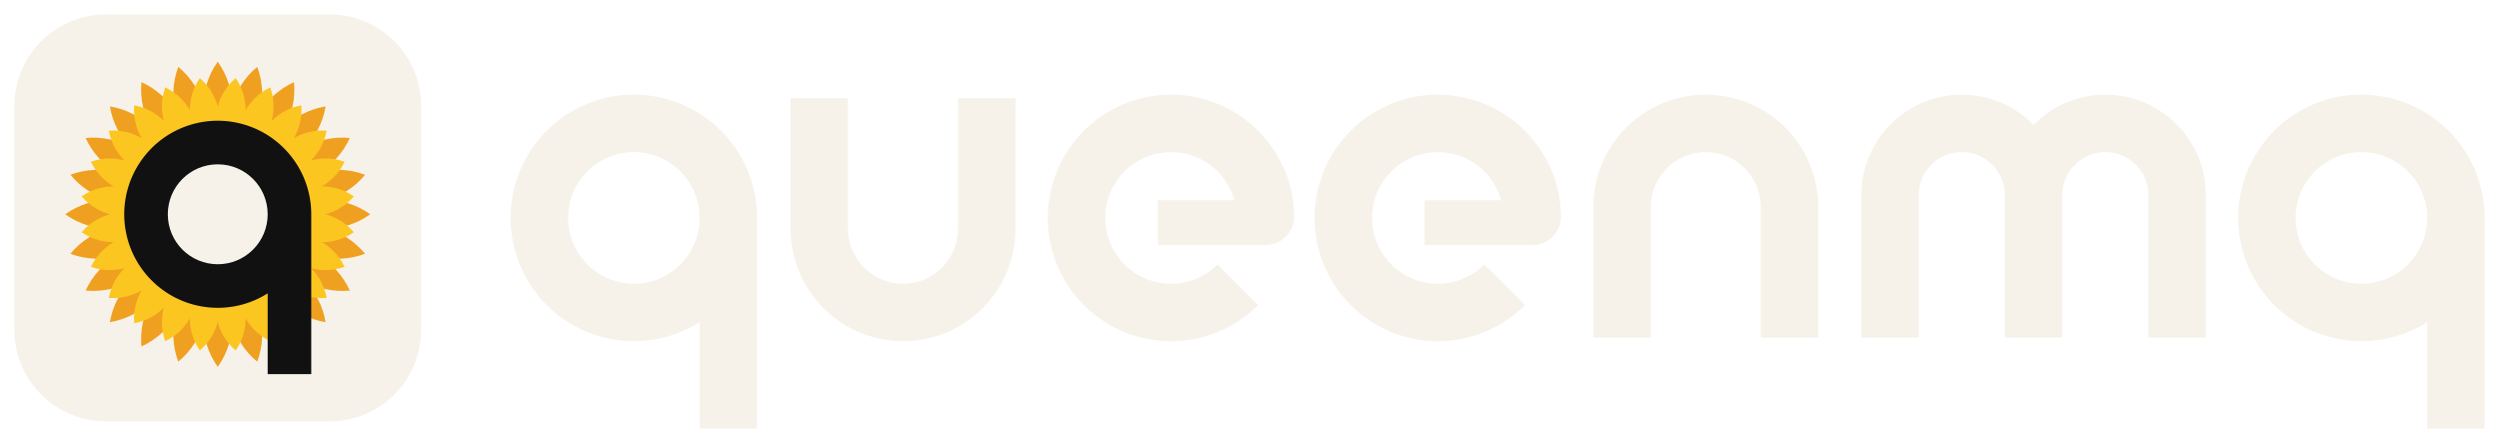
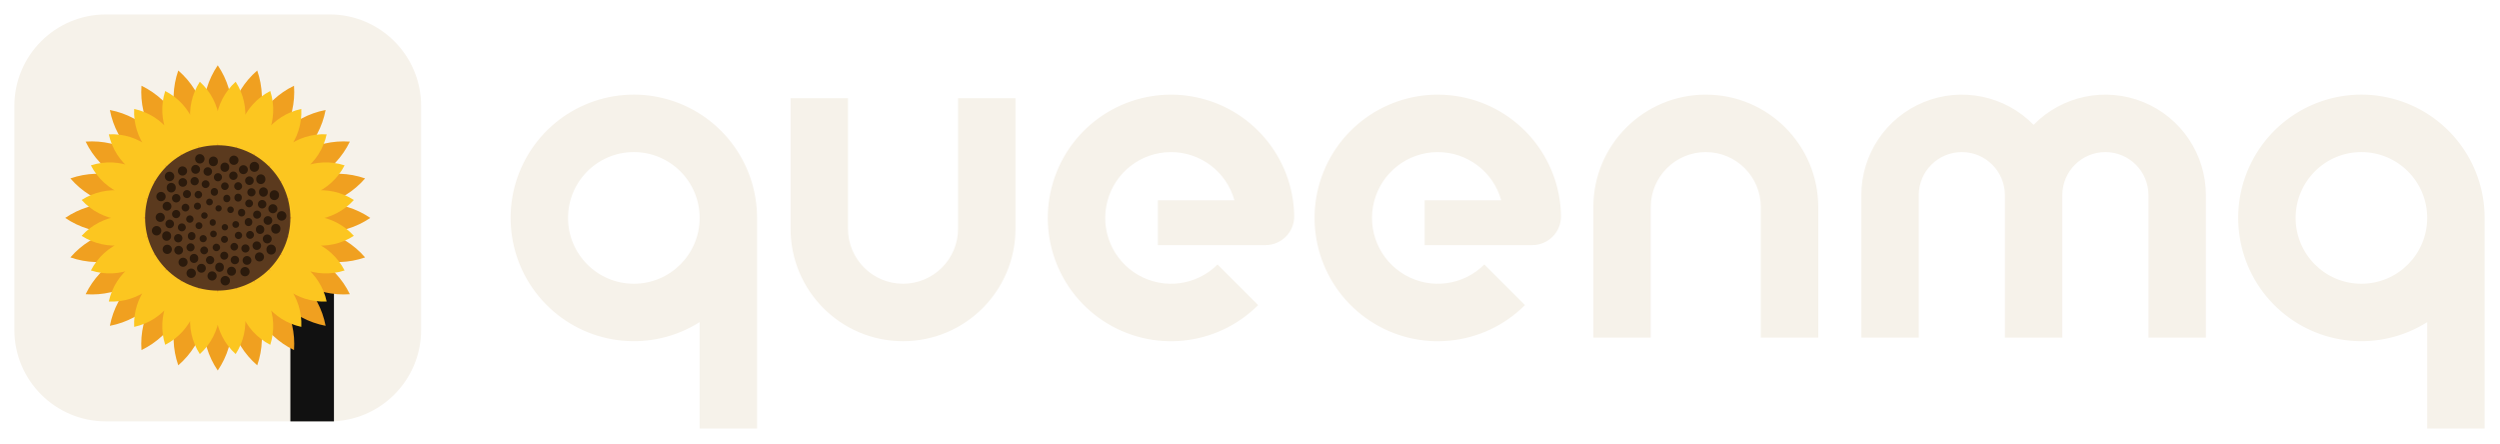
<svg xmlns="http://www.w3.org/2000/svg" viewBox="-6 -141 1044.4 185" width="1044" height="185">
-   <g id="icon" transform="translate(0,-135) scale(0.75893) translate(60.5,160)">
-     <rect x="-60.5" y="-160" width="224" height="224" rx="50.4" fill="#f6f2ea" />
-     <g id="petals-back" fill="#f0a020">
-       <path d="M51.5,-16A43.06,43.06 0 0 1 51.5,34A43.06,43.06 0 0 1 51.5,-16ZM42.7,-17.16A43.06,43.06 0 0 1 29.76,31.14A43.06,43.06 0 0 1 42.7,-17.16ZM34.5,-20.56A43.06,43.06 0 0 1 9.5,22.75A43.06,43.06 0 0 1 34.5,-20.56ZM27.46,-25.96A43.06,43.06 0 0 1 -7.9,9.4A43.06,43.06 0 0 1 27.46,-25.96ZM22.06,-33A43.06,43.06 0 0 1 -21.25,-8A43.06,43.06 0 0 1 22.06,-33ZM18.66,-41.2A43.06,43.06 0 0 1 -29.64,-28.26A43.06,43.06 0 0 1 18.66,-41.2ZM17.5,-50A43.06,43.06 0 0 1 -32.5,-50A43.06,43.06 0 0 1 17.5,-50ZM18.66,-58.8A43.06,43.06 0 0 1 -29.64,-71.74A43.06,43.06 0 0 1 18.66,-58.8ZM22.06,-67A43.06,43.06 0 0 1 -21.25,-92A43.06,43.06 0 0 1 22.06,-67ZM27.46,-74.04A43.06,43.06 0 0 1 -7.9,-109.4A43.06,43.06 0 0 1 27.46,-74.04ZM34.5,-79.44A43.06,43.06 0 0 1 9.5,-122.75A43.06,43.06 0 0 1 34.5,-79.44ZM42.7,-82.84A43.06,43.06 0 0 1 29.76,-131.14A43.06,43.06 0 0 1 42.7,-82.84ZM51.5,-84A43.06,43.06 0 0 1 51.5,-134A43.06,43.06 0 0 1 51.5,-84ZM60.3,-82.84A43.06,43.06 0 0 1 73.24,-131.14A43.06,43.06 0 0 1 60.3,-82.84ZM68.5,-79.44A43.06,43.06 0 0 1 93.5,-122.75A43.06,43.06 0 0 1 68.5,-79.44ZM75.54,-74.04A43.06,43.06 0 0 1 110.9,-109.4A43.06,43.06 0 0 1 75.54,-74.04ZM80.94,-67A43.06,43.06 0 0 1 124.25,-92A43.06,43.06 0 0 1 80.94,-67ZM84.34,-58.8A43.06,43.06 0 0 1 132.64,-71.74A43.06,43.06 0 0 1 84.34,-58.8ZM85.5,-50A43.06,43.06 0 0 1 135.5,-50A43.06,43.06 0 0 1 85.5,-50ZM84.34,-41.2A43.06,43.06 0 0 1 132.64,-28.26A43.06,43.06 0 0 1 84.34,-41.2ZM80.94,-33A43.06,43.06 0 0 1 124.25,-8A43.06,43.06 0 0 1 80.94,-33ZM75.54,-25.96A43.06,43.06 0 0 1 110.9,9.4A43.06,43.06 0 0 1 75.54,-25.96ZM68.5,-20.56A43.06,43.06 0 0 1 93.5,22.75A43.06,43.06 0 0 1 68.5,-20.56ZM60.3,-17.16A43.06,43.06 0 0 1 73.24,31.14A43.06,43.06 0 0 1 60.3,-17.16Z" />
-     </g>
-     <g id="petals-front" fill="#fcc620">
-       <path d="M47.06,-16.29A31.04,31.04 0 0 1 41.63,24.95A31.04,31.04 0 0 1 47.06,-16.29ZM38.49,-18.59A31.04,31.04 0 0 1 22.57,19.85A31.04,31.04 0 0 1 38.49,-18.59ZM30.8,-23.03A31.04,31.04 0 0 1 5.48,9.98A31.04,31.04 0 0 1 30.8,-23.03ZM24.53,-29.3A31.04,31.04 0 0 1 -8.48,-3.98A31.04,31.04 0 0 1 24.53,-29.3ZM20.09,-36.99A31.04,31.04 0 0 1 -18.35,-21.07A31.04,31.04 0 0 1 20.09,-36.99ZM17.79,-45.56A31.04,31.04 0 0 1 -23.45,-40.13A31.04,31.04 0 0 1 17.79,-45.56ZM17.79,-54.44A31.04,31.04 0 0 1 -23.45,-59.87A31.04,31.04 0 0 1 17.79,-54.44ZM20.09,-63.01A31.04,31.04 0 0 1 -18.35,-78.93A31.04,31.04 0 0 1 20.09,-63.01ZM24.53,-70.7A31.04,31.04 0 0 1 -8.48,-96.02A31.04,31.04 0 0 1 24.53,-70.7ZM30.8,-76.97A31.04,31.04 0 0 1 5.48,-109.98A31.04,31.04 0 0 1 30.8,-76.97ZM38.49,-81.41A31.04,31.04 0 0 1 22.57,-119.85A31.04,31.04 0 0 1 38.49,-81.41ZM47.06,-83.71A31.04,31.04 0 0 1 41.63,-124.95A31.04,31.04 0 0 1 47.06,-83.71ZM55.94,-83.71A31.04,31.04 0 0 1 61.37,-124.95A31.04,31.04 0 0 1 55.94,-83.71ZM64.51,-81.41A31.04,31.04 0 0 1 80.43,-119.85A31.04,31.04 0 0 1 64.51,-81.41ZM72.2,-76.97A31.04,31.04 0 0 1 97.52,-109.98A31.04,31.04 0 0 1 72.2,-76.97ZM78.47,-70.7A31.04,31.04 0 0 1 111.48,-96.02A31.04,31.04 0 0 1 78.47,-70.7ZM82.91,-63.01A31.04,31.04 0 0 1 121.35,-78.93A31.04,31.04 0 0 1 82.91,-63.01ZM85.21,-54.44A31.04,31.04 0 0 1 126.45,-59.87A31.04,31.04 0 0 1 85.21,-54.44ZM85.21,-45.56A31.04,31.04 0 0 1 126.45,-40.13A31.04,31.04 0 0 1 85.21,-45.56ZM82.91,-36.99A31.04,31.04 0 0 1 121.35,-21.07A31.04,31.04 0 0 1 82.91,-36.99ZM78.47,-29.3A31.04,31.04 0 0 1 111.48,-3.98A31.04,31.04 0 0 1 78.47,-29.3ZM72.2,-23.03A31.04,31.04 0 0 1 97.52,9.98A31.04,31.04 0 0 1 72.2,-23.03ZM64.51,-18.59A31.04,31.04 0 0 1 80.43,19.85A31.04,31.04 0 0 1 64.51,-18.59ZM55.94,-16.29A31.04,31.04 0 0 1 61.37,24.95A31.04,31.04 0 0 1 55.94,-16.29Z" />
-     </g>
-     <g id="q" fill="#111111">
-       <path d="M103,-50A51.5,51.5 0 1 0 79,-6.46L79,38L103,38ZM24,-50A27.5,27.5 0 0 1 79,-50A27.5,27.5 0 0 1 24,-50Z" />
-     </g>
+   <g id="icon" transform="translate(0,-135) scale(0.75893)">
+     <rect id="box" width="224" height="224" rx="50.4" fill="#f6f2ea" />
+     <path id="stem" fill="#111111" d="M152,112L176,112L176,224L152,224Z" />
+     <path id="petals-back" fill="#f0a020" d="M112,144A46.25,46.25 0 0 1 112,196A46.25,46.25 0 0 1 112,144ZM103.72,142.91A46.25,46.25 0 0 1 90.26,193.14A46.25,46.25 0 0 1 103.72,142.91ZM96,139.71A46.25,46.25 0 0 1 70,184.75A46.25,46.25 0 0 1 96,139.71ZM89.37,134.63A46.25,46.25 0 0 1 52.6,171.4A46.25,46.25 0 0 1 89.37,134.63ZM84.29,128A46.25,46.25 0 0 1 39.25,154A46.25,46.25 0 0 1 84.29,128ZM81.09,120.28A46.25,46.25 0 0 1 30.86,133.74A46.25,46.25 0 0 1 81.09,120.28ZM80,112A46.25,46.25 0 0 1 28,112A46.25,46.25 0 0 1 80,112ZM81.09,103.72A46.25,46.25 0 0 1 30.86,90.26A46.25,46.25 0 0 1 81.09,103.72ZM84.29,96A46.25,46.25 0 0 1 39.25,70A46.25,46.25 0 0 1 84.29,96ZM89.37,89.37A46.25,46.25 0 0 1 52.6,52.6A46.25,46.25 0 0 1 89.37,89.37ZM96,84.29A46.25,46.25 0 0 1 70,39.25A46.25,46.25 0 0 1 96,84.29ZM103.72,81.09A46.25,46.25 0 0 1 90.26,30.86A46.25,46.25 0 0 1 103.72,81.09ZM112,80A46.25,46.25 0 0 1 112,28A46.25,46.25 0 0 1 112,80ZM120.28,81.09A46.25,46.25 0 0 1 133.74,30.86A46.25,46.25 0 0 1 120.28,81.09ZM128,84.29A46.25,46.25 0 0 1 154,39.25A46.25,46.25 0 0 1 128,84.29ZM134.63,89.37A46.25,46.25 0 0 1 171.4,52.6A46.25,46.25 0 0 1 134.63,89.37ZM139.71,96A46.25,46.25 0 0 1 184.75,70A46.25,46.25 0 0 1 139.71,96ZM142.91,103.72A46.25,46.25 0 0 1 193.14,90.26A46.25,46.25 0 0 1 142.91,103.72ZM144,112A46.25,46.25 0 0 1 196,112A46.25,46.25 0 0 1 144,112ZM142.91,120.28A46.25,46.25 0 0 1 193.14,133.74A46.25,46.25 0 0 1 142.91,120.28ZM139.71,128A46.25,46.25 0 0 1 184.75,154A46.25,46.25 0 0 1 139.71,128ZM134.63,134.63A46.25,46.25 0 0 1 171.4,171.4A46.25,46.25 0 0 1 134.63,134.63ZM128,139.71A46.25,46.25 0 0 1 154,184.75A46.25,46.25 0 0 1 128,139.71ZM120.28,142.91A46.25,46.25 0 0 1 133.74,193.14A46.25,46.25 0 0 1 120.28,142.91Z" />
+     <path id="petals-front" fill="#fcc620" d="M107.82,143.73A33.7,33.7 0 0 1 102.13,186.95A33.7,33.7 0 0 1 107.82,143.73ZM99.75,141.56A33.7,33.7 0 0 1 83.07,181.85A33.7,33.7 0 0 1 99.75,141.56ZM92.52,137.39A33.7,33.7 0 0 1 65.98,171.98A33.7,33.7 0 0 1 92.52,137.39ZM86.61,131.48A33.7,33.7 0 0 1 52.02,158.02A33.7,33.7 0 0 1 86.61,131.48ZM82.44,124.25A33.7,33.7 0 0 1 42.15,140.93A33.7,33.7 0 0 1 82.44,124.25ZM80.27,116.18A33.7,33.7 0 0 1 37.05,121.87A33.7,33.7 0 0 1 80.27,116.18ZM80.27,107.82A33.7,33.7 0 0 1 37.05,102.13A33.7,33.7 0 0 1 80.27,107.82ZM82.44,99.75A33.7,33.7 0 0 1 42.15,83.07A33.7,33.7 0 0 1 82.44,99.75ZM86.61,92.52A33.7,33.7 0 0 1 52.02,65.98A33.7,33.7 0 0 1 86.61,92.52ZM92.52,86.61A33.7,33.7 0 0 1 65.98,52.02A33.7,33.7 0 0 1 92.52,86.61ZM99.75,82.44A33.7,33.7 0 0 1 83.07,42.15A33.7,33.7 0 0 1 99.75,82.44ZM107.82,80.27A33.7,33.7 0 0 1 102.13,37.05A33.7,33.7 0 0 1 107.82,80.27ZM116.18,80.27A33.7,33.7 0 0 1 121.87,37.05A33.7,33.7 0 0 1 116.18,80.27ZM124.25,82.44A33.7,33.7 0 0 1 140.93,42.15A33.7,33.7 0 0 1 124.25,82.44ZM131.48,86.61A33.7,33.7 0 0 1 158.02,52.02A33.7,33.7 0 0 1 131.48,86.61ZM137.39,92.52A33.7,33.7 0 0 1 171.98,65.98A33.7,33.7 0 0 1 137.39,92.52ZM141.56,99.75A33.7,33.7 0 0 1 181.85,83.07A33.7,33.7 0 0 1 141.56,99.75ZM143.73,107.82A33.7,33.7 0 0 1 186.95,102.13A33.7,33.7 0 0 1 143.73,107.82ZM143.73,116.18A33.7,33.7 0 0 1 186.95,121.87A33.7,33.7 0 0 1 143.73,116.18ZM141.56,124.25A33.7,33.7 0 0 1 181.85,140.93A33.7,33.7 0 0 1 141.56,124.25ZM137.39,131.48A33.7,33.7 0 0 1 171.98,158.02A33.7,33.7 0 0 1 137.39,131.48ZM131.48,137.39A33.7,33.7 0 0 1 158.02,171.98A33.7,33.7 0 0 1 131.48,137.39ZM124.25,141.56A33.7,33.7 0 0 1 140.93,181.85A33.7,33.7 0 0 1 124.25,141.56ZM116.18,143.73A33.7,33.7 0 0 1 121.87,186.95A33.7,33.7 0 0 1 116.18,143.73Z" />
+     <path id="core" fill="#5b3a1e" d="M72,112A40,40 0 1 0 152,112A40,40 0 1 0 72,112Z" />
+     <path id="seeds" fill="#2b1a0c" d="M107.56,114.52a1.69,1.69 0 1 0 3.37,0a1.69,1.69 0 1 0 -3.37,0zM110.73,106.74a1.73,1.73 0 1 0 3.46,0a1.73,1.73 0 1 0 -3.46,0zM114.16,117.13a1.77,1.77 0 1 0 3.54,0a1.77,1.77 0 1 0 -3.54,0zM102.85,110.7a1.8,1.8 0 1 0 3.6,0a1.8,1.8 0 1 0 -3.6,0zM117.22,107.52a1.82,1.82 0 1 0 3.65,0a1.82,1.82 0 1 0 -3.65,0zM107.78,120.83a1.85,1.85 0 1 0 3.7,0a1.85,1.85 0 1 0 -3.7,0zM105.58,103.24a1.87,1.87 0 1 0 3.74,0a1.87,1.87 0 1 0 -3.74,0zM120.02,115.62a1.89,1.89 0 1 0 3.78,0a1.89,1.89 0 1 0 -3.78,0zM99.74,116.27a1.91,1.91 0 1 0 3.82,0a1.91,1.91 0 1 0 -3.82,0zM115.07,101.31a1.93,1.93 0 1 0 3.85,0a1.93,1.93 0 1 0 -3.85,0zM113.76,123.81a1.94,1.94 0 1 0 3.89,0a1.94,1.94 0 1 0 -3.89,0zM98.86,105.52a1.96,1.96 0 1 0 3.92,0a1.96,1.96 0 1 0 -3.92,0zM123.16,109.11a1.98,1.98 0 1 0 3.95,0a1.98,1.98 0 1 0 -3.95,0zM101.98,123.42a1.99,1.99 0 1 0 3.98,0a1.99,1.99 0 1 0 -3.98,0zM108.14,97.67a2.01,2.01 0 1 0 4.01,0a2.01,2.01 0 1 0 -4.01,0zM121.39,121.62a2.02,2.02 0 1 0 4.04,0a2.02,2.02 0 1 0 -4.04,0zM94.6,112.64a2.03,2.03 0 1 0 4.07,0a2.03,2.03 0 1 0 -4.07,0zM121.17,100.83a2.05,2.05 0 1 0 4.09,0a2.05,2.05 0 1 0 -4.09,0zM109.19,128.25a2.06,2.06 0 1 0 4.12,0a2.06,2.06 0 1 0 -4.12,0zM99.24,99.19a2.07,2.07 0 1 0 4.15,0a2.07,2.07 0 1 0 -4.15,0zM126.86,114.28a2.09,2.09 0 1 0 4.17,0a2.09,2.09 0 1 0 -4.17,0zM95.54,122a2.1,2.1 0 1 0 4.19,0a2.1,2.1 0 1 0 -4.19,0zM113.82,94.54a2.11,2.11 0 1 0 4.22,0a2.11,2.11 0 1 0 -4.22,0zM118.97,127.86a2.12,2.12 0 1 0 4.24,0a2.12,2.12 0 1 0 -4.24,0zM92.1,106.33a2.13,2.13 0 1 0 4.26,0a2.13,2.13 0 1 0 -4.26,0zM127.13,104.02a2.14,2.14 0 1 0 4.29,0a2.14,2.14 0 1 0 -4.29,0zM102.36,129.88a2.15,2.15 0 1 0 4.31,0a2.15,2.15 0 1 0 -4.31,0zM103.15,93.42a2.16,2.16 0 1 0 4.33,0a2.16,2.16 0 1 0 -4.33,0zM127.61,121.35a2.17,2.17 0 1 0 4.35,0a2.17,2.17 0 1 0 -4.35,0zM90.05,117.21a2.18,2.18 0 1 0 4.37,0a2.18,2.18 0 1 0 -4.37,0zM121.04,94.53a2.19,2.19 0 1 0 4.39,0a2.19,2.19 0 1 0 -4.39,0zM113.37,132.8a2.2,2.2 0 1 0 4.41,0a2.2,2.2 0 1 0 -4.41,0zM92.84,98.88a2.21,2.21 0 1 0 4.43,0a2.21,2.21 0 1 0 -4.43,0zM131.46,110.2a2.22,2.22 0 1 0 4.45,0a2.22,2.22 0 1 0 -4.45,0zM94.78,128.2a2.23,2.23 0 1 0 4.47,0a2.23,2.23 0 1 0 -4.47,0zM109.87,89.61a2.24,2.24 0 1 0 4.49,0a2.24,2.24 0 1 0 -4.49,0zM125,128.81a2.25,2.25 0 1 0 4.5,0a2.25,2.25 0 1 0 -4.5,0zM86.84,109.88a2.26,2.26 0 1 0 4.52,0a2.26,2.26 0 1 0 -4.52,0zM128.29,97.91a2.27,2.27 0 1 0 4.54,0a2.27,2.27 0 1 0 -4.54,0zM105.5,135.22a2.28,2.28 0 1 0 4.56,0a2.28,2.28 0 1 0 -4.56,0zM96.99,91.78a2.29,2.29 0 1 0 4.58,0a2.29,2.29 0 1 0 -4.58,0zM133.02,118.39a2.3,2.3 0 1 0 4.59,0a2.3,2.3 0 1 0 -4.59,0zM87.93,123.17a2.3,2.3 0 1 0 4.61,0a2.3,2.3 0 1 0 -4.61,0zM118.29,88.79a2.31,2.31 0 1 0 4.63,0a2.31,2.31 0 1 0 -4.63,0zM119.12,135.18a2.32,2.32 0 1 0 4.64,0a2.32,2.32 0 1 0 -4.64,0zM86.8,101.16a2.33,2.33 0 1 0 4.66,0a2.33,2.33 0 1 0 -4.66,0zM134.11,104.46a2.34,2.34 0 1 0 4.68,0a2.34,2.34 0 1 0 -4.68,0zM96.58,134.3a2.35,2.35 0 1 0 4.69,0a2.35,2.35 0 1 0 -4.69,0zM104.16,86.46a2.35,2.35 0 1 0 4.71,0a2.35,2.35 0 1 0 -4.71,0zM131.15,127.28a2.36,2.36 0 1 0 4.72,0a2.36,2.36 0 1 0 -4.72,0zM83.19,115.3a2.37,2.37 0 1 0 4.74,0a2.37,2.37 0 1 0 -4.74,0zM127.06,91.51a2.38,2.38 0 1 0 4.76,0a2.38,2.38 0 1 0 -4.76,0zM110.6,139.15a2.39,2.39 0 1 0 4.77,0a2.39,2.39 0 1 0 -4.77,0zM90.36,92.47a2.39,2.39 0 1 0 4.79,0a2.39,2.39 0 1 0 -4.79,0zM137.23,113.41a2.4,2.4 0 1 0 4.8,0a2.4,2.4 0 1 0 -4.8,0zM88.07,129.78a2.41,2.41 0 1 0 4.82,0a2.41,2.41 0 1 0 -4.82,0zM113.48,84.1a2.42,2.42 0 1 0 4.83,0a2.42,2.42 0 1 0 -4.83,0zM125.69,135.4a2.42,2.42 0 1 0 4.85,0a2.42,2.42 0 1 0 -4.85,0zM81.64,105.57a2.43,2.43 0 1 0 4.86,0a2.43,2.43 0 1 0 -4.86,0zM134.71,97.75a2.44,2.44 0 1 0 4.87,0a2.44,2.44 0 1 0 -4.87,0zM100.56,139.72a2.44,2.44 0 1 0 4.89,0a2.44,2.44 0 1 0 -4.89,0zM97.36,85.27a2.45,2.45 0 1 0 4.9,0a2.45,2.45 0 1 0 -4.9,0zM136.8,123.57a2.46,2.46 0 1 0 4.92,0a2.46,2.46 0 1 0 -4.92,0zM81.4,121.97a2.47,2.47 0 1 0 4.93,0a2.47,2.47 0 1 0 -4.93,0zM123.65,85.44a2.47,2.47 0 1 0 4.94,0a2.47,2.47 0 1 0 -4.94,0zM117.1,141.35a2.48,2.48 0 1 0 4.96,0a2.48,2.48 0 1 0 -4.96,0zM83.91,95.36a2.49,2.49 0 1 0 4.97,0a2.49,2.49 0 1 0 -4.97,0zM139.86,106.94a2.49,2.49 0 1 0 4.99,0a2.49,2.49 0 1 0 -4.99,0zM90.4,136.41a2.5,2.5 0 1 0 5,0a2.5,2.5 0 1 0 -5,0zM107.07,80.88a2.51,2.51 0 1 0 5.01,0a2.51,2.51 0 1 0 -5.01,0zM132.46,133.46a2.51,2.51 0 1 0 5.03,0a2.51,2.51 0 1 0 -5.03,0zM77.82,111.69a2.52,2.52 0 1 0 5.04,0a2.52,2.52 0 1 0 -5.04,0zM133.19,90.7a2.53,2.53 0 1 0 5.05,0a2.53,2.53 0 1 0 -5.05,0zM106.35,143.95a2.53,2.53 0 1 0 5.06,0a2.53,2.53 0 1 0 -5.06,0zM90.05,86.17a2.54,2.54 0 1 0 5.08,0a2.54,2.54 0 1 0 -5.08,0zM141.43,117.98a2.55,2.55 0 1 0 5.09,0a2.55,2.55 0 1 0 -5.09,0zM81.65,129.3a2.55,2.55 0 1 0 5.1,0a2.55,2.55 0 1 0 -5.1,0zM118.31,80.26a2.56,2.56 0 1 0 5.12,0a2.56,2.56 0 1 0 -5.12,0zM124.43,141.58a2.56,2.56 0 1 0 5.13,0a2.56,2.56 0 1 0 -5.13,0zM78.19,100.25a2.57,2.57 0 1 0 5.14,0a2.57,2.57 0 1 0 -5.14,0zM140.59,99.49a2.58,2.58 0 1 0 5.15,0a2.58,2.58 0 1 0 -5.15,0zM94.8,142.46a2.58,2.58 0 1 0 5.17,0a2.58,2.58 0 1 0 -5.17,0zM99.55,79.47a2.59,2.59 0 1 0 5.18,0a2.59,2.59 0 1 0 -5.18,0zM138.82,129.43a2.6,2.6 0 1 0 5.19,0a2.6,2.6 0 1 0 -5.19,0zM75.73,119.06a2.6,2.6 0 1 0 5.2,0a2.6,2.6 0 1 0 -5.2,0zM129.57,83.89a2.61,2.61 0 1 0 5.21,0a2.61,2.61 0 1 0 -5.21,0zM113.52,146.56a2.61,2.61 0 1 0 5.23,0a2.61,2.61 0 1 0 -5.23,0zM82.84,89.18a2.62,2.62 0 1 0 5.24,0a2.62,2.62 0 1 0 -5.24,0zM144.56,110.89a2.62,2.62 0 1 0 5.25,0a2.62,2.62 0 1 0 -5.25,0z" />
  </g>
  <g id="letters" fill="#f6f2ea" transform="translate(207.4,0)">
    <path d="M103,-50A51.5,51.5 0 1 0 79,-6.46L79,38L103,38ZM24,-50A27.5,27.5 0 0 1 79,-50A27.5,27.5 0 0 1 24,-50ZM211,-100L211,-45.5A47,47 0 0 1 117,-45.5L117,-100L141,-100L141,-45.5A23,23 0 0 0 187,-45.5L187,-100ZM312.42,-13.58L295.45,-30.55A27.5,27.5 0 1 1 302.5,-57.36L270.5,-57.36L270.5,-38.64L315.49,-38.64A12,12 0 0 0 327.49,-50.83A51.5,51.5 0 1 0 312.42,-13.58ZM423.92,-13.58L406.95,-30.55A27.5,27.5 0 1 1 414,-57.36L382,-57.36L382,-38.64L426.99,-38.64A12,12 0 0 0 438.99,-50.83A51.5,51.5 0 1 0 423.92,-13.58ZM452.5,0L452.5,-54.5A47,47 0 0 1 546.5,-54.5L546.5,0L522.5,0L522.5,-54.5A23,23 0 0 0 476.5,-54.5L476.5,0ZM564.5,0L564.5,-59.5A42,42 0 0 1 636.5,-88.89A42,42 0 0 1 708.5,-59.5L708.5,0L684.5,0L684.5,-59.5A18,18 0 0 0 648.5,-59.5L648.5,0L624.5,0L624.5,-59.5A18,18 0 0 0 588.5,-59.5L588.5,0ZM825,-50A51.5,51.5 0 1 0 801,-6.46L801,38L825,38ZM746,-50A27.5,27.5 0 0 1 801,-50A27.5,27.5 0 0 1 746,-50Z" />
  </g>
</svg>
